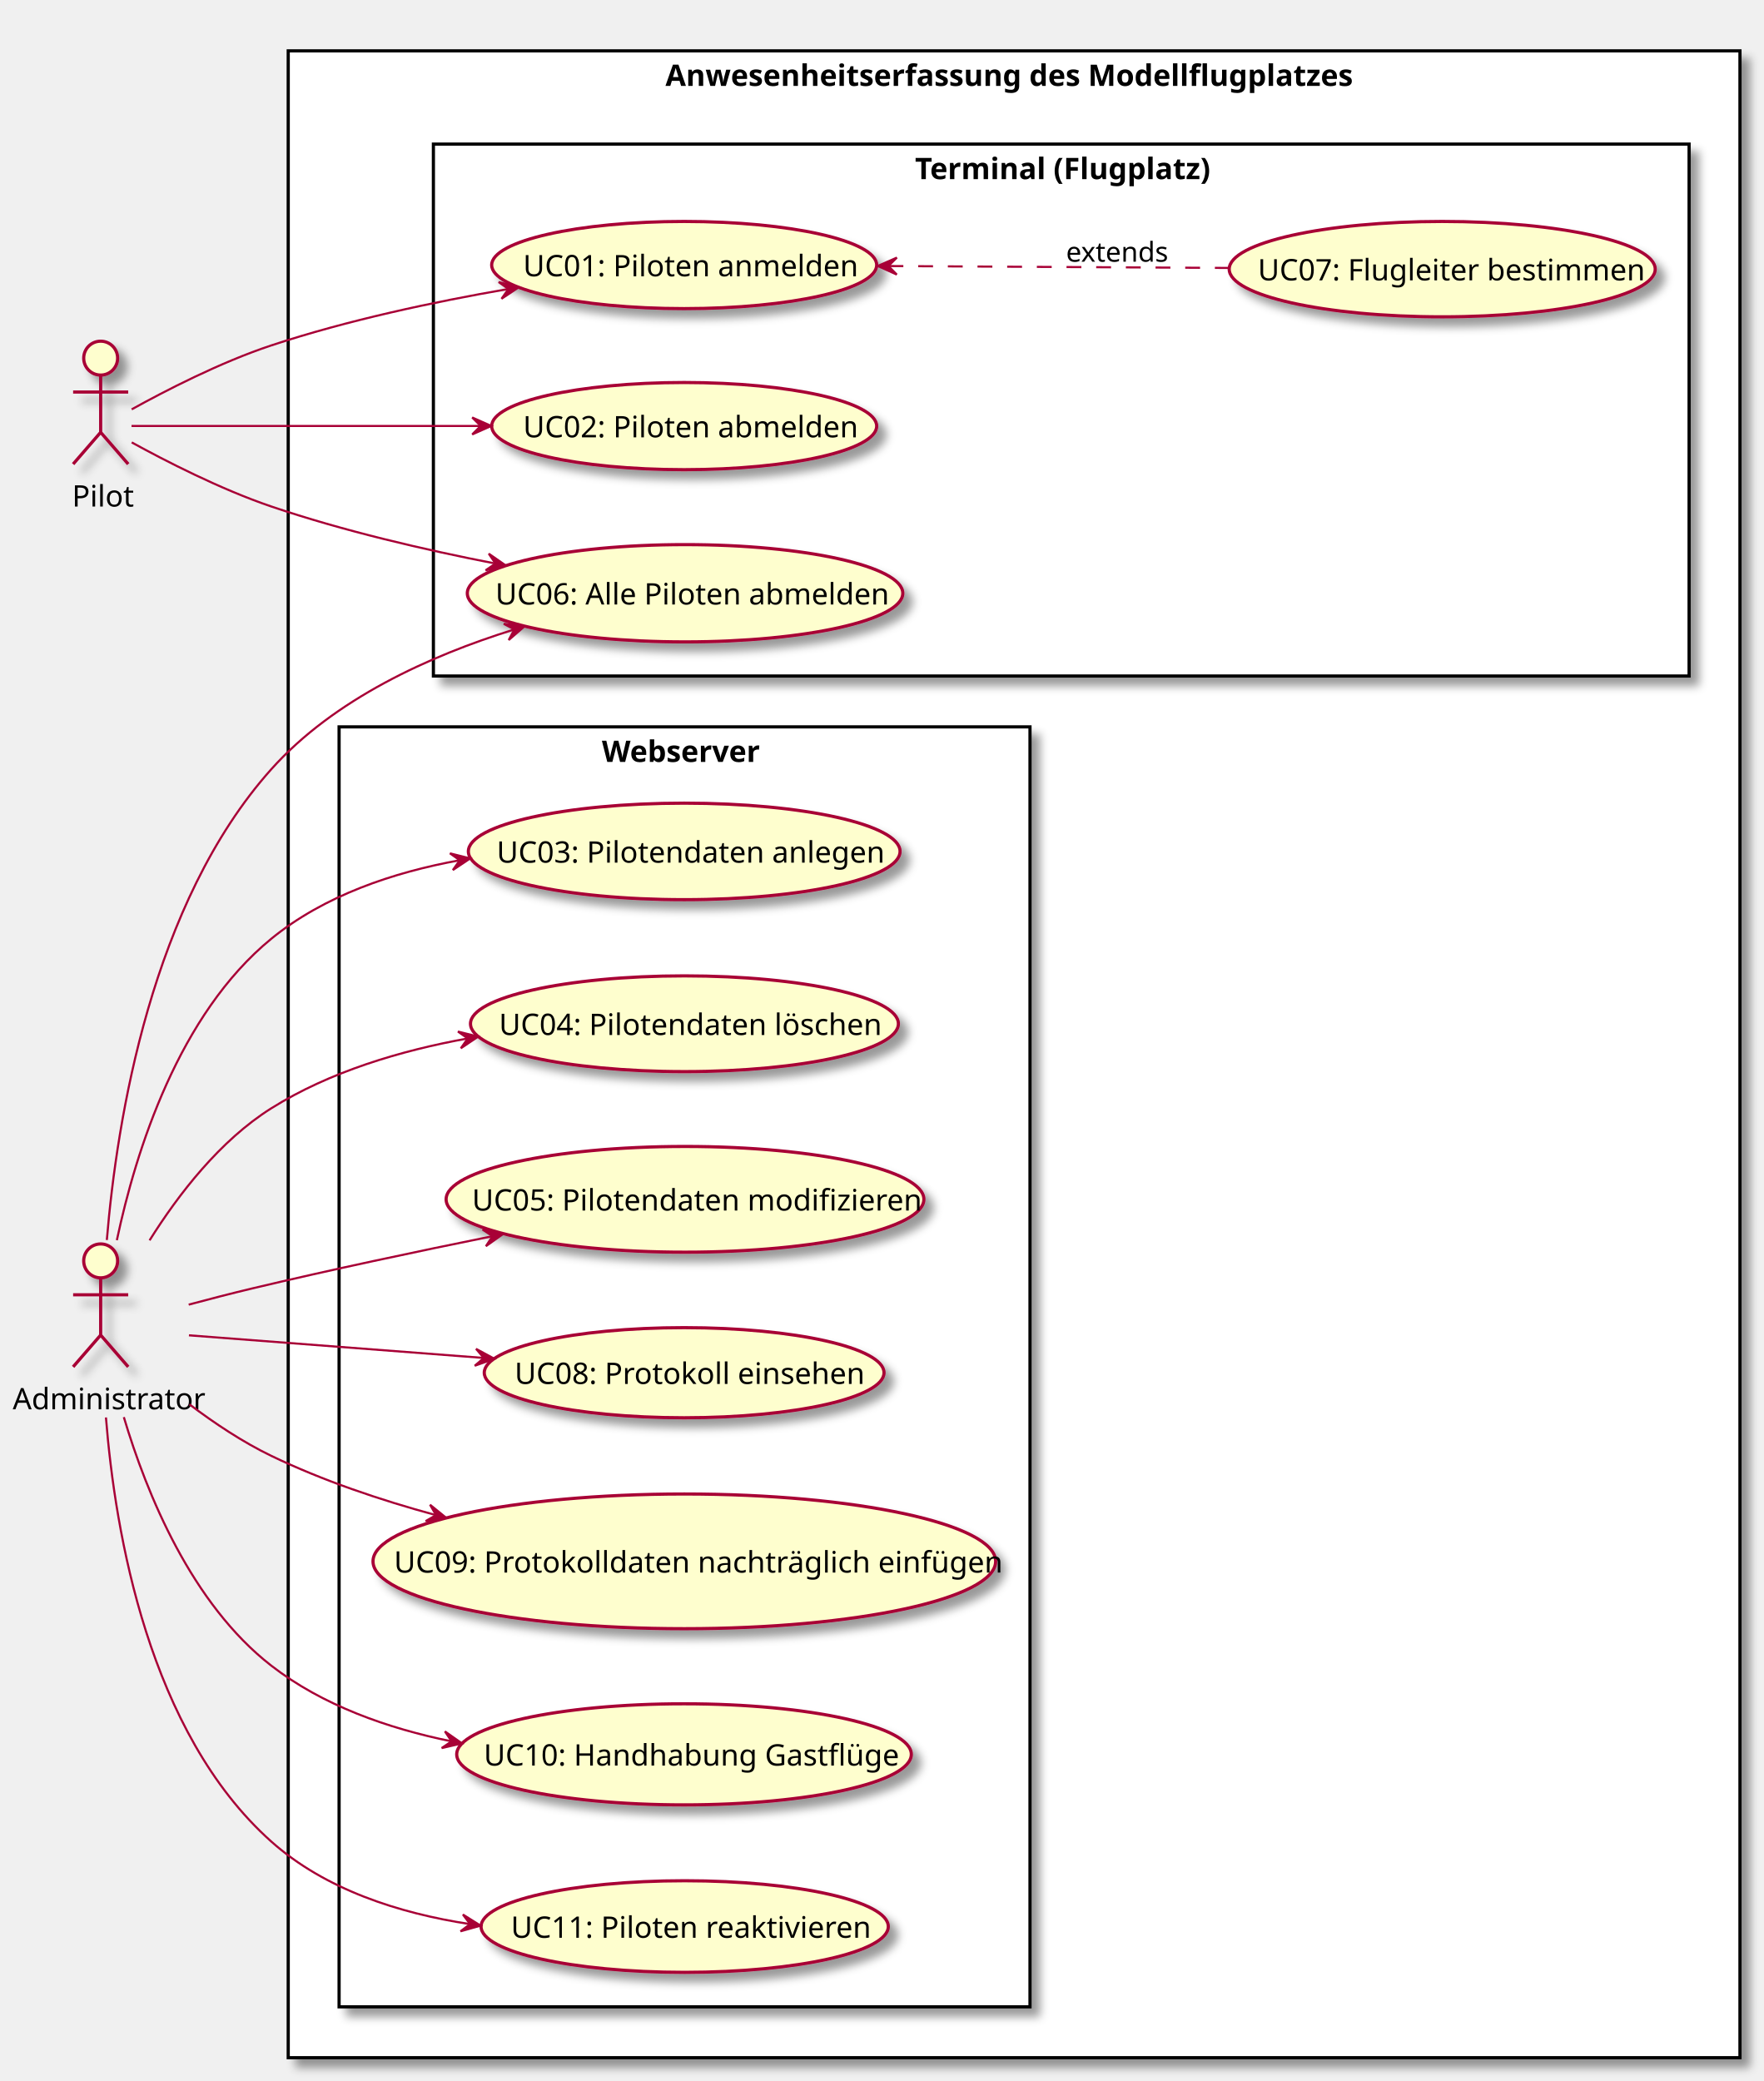
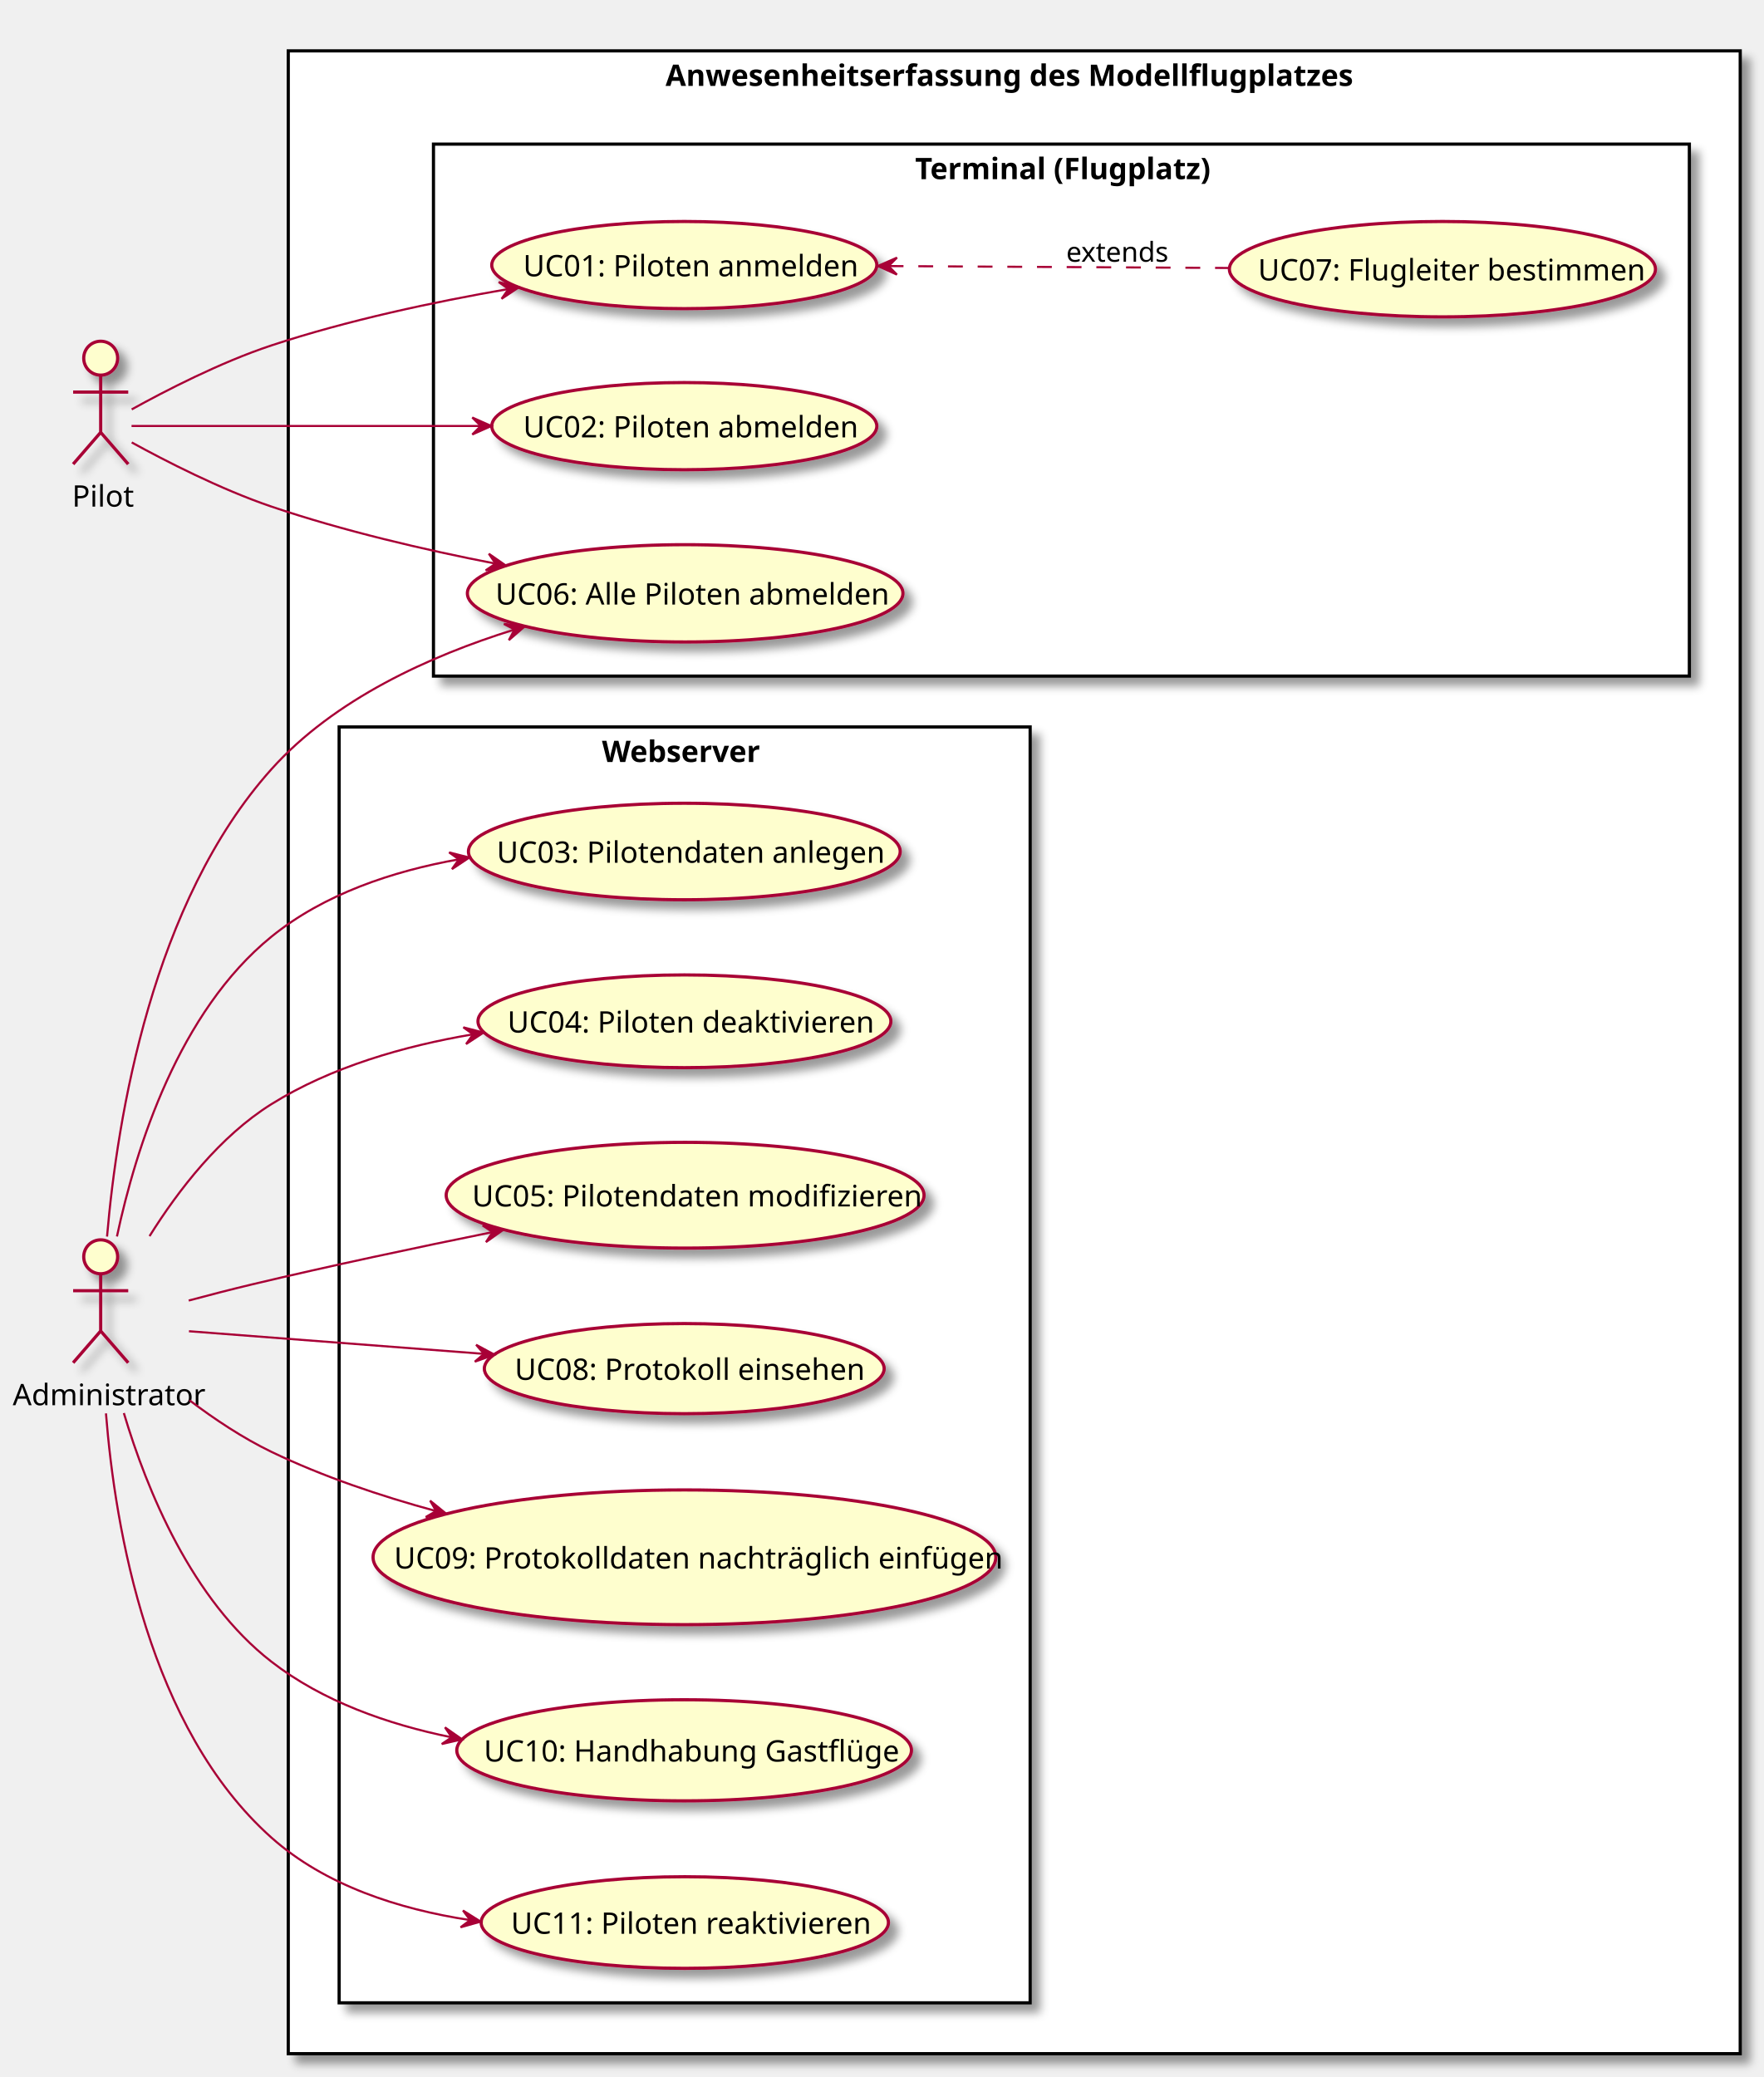
- <svg xmlns="http://www.w3.org/2000/svg" contentScriptType="application/ecmascript" contentStyleType="text/css" height="982px" preserveAspectRatio="none" style="width:832px;height:982px;" version="1.1" viewBox="0 0 832 982" width="832px" zoomAndPan="magnify">
+ <svg xmlns="http://www.w3.org/2000/svg" contentScriptType="application/ecmascript" contentStyleType="text/css" height="980px" preserveAspectRatio="none" style="width:832px;height:980px;" version="1.1" viewBox="0 0 832 980" width="832px" zoomAndPan="magnify">
  <defs>
-     <filter height="300%" id="f1bv6xwj4q6nup" width="300%" x="-1" y="-1">
+     <filter height="300%" id="fractepvz04qn" width="300%" x="-1" y="-1">
      <feGaussianBlur result="blurOut" stdDeviation="2.0" />
      <feColorMatrix in="blurOut" result="blurOut2" type="matrix" values="0 0 0 0 0 0 0 0 0 0 0 0 0 0 0 0 0 0 .4 0" />
      <feOffset dx="4.0" dy="4.0" in="blurOut2" result="blurOut3" />
      <feBlend in="SourceGraphic" in2="blurOut3" mode="normal" />
    </filter>
  </defs>
  <g>
-     <rect fill="#FFFFFF" filter="url(#f1bv6xwj4q6nup)" height="947" style="stroke: #000000; stroke-width: 1.5;" width="685" x="136" y="24" />
+     <rect fill="#FFFFFF" filter="url(#fractepvz04qn)" height="945" style="stroke: #000000; stroke-width: 1.5;" width="685" x="136" y="24" />
    <text fill="#000000" font-family="sans-serif" font-size="14" font-weight="bold" lengthAdjust="spacingAndGlyphs" textLength="329" x="314" y="40.533">
      Anwesenheitserfassung des Modellflugplatzes
    </text>
-     <rect fill="#FFFFFF" filter="url(#f1bv6xwj4q6nup)" height="251" style="stroke: #000000; stroke-width: 1.5;" width="592.5" x="204.5" y="68" />
+     <rect fill="#FFFFFF" filter="url(#fractepvz04qn)" height="251" style="stroke: #000000; stroke-width: 1.5;" width="592.5" x="204.5" y="68" />
    <text fill="#000000" font-family="sans-serif" font-size="14" font-weight="bold" lengthAdjust="spacingAndGlyphs" textLength="138" x="431.75" y="84.533">
      Terminal (Flugplatz)
    </text>
-     <rect fill="#FFFFFF" filter="url(#f1bv6xwj4q6nup)" height="604" style="stroke: #000000; stroke-width: 1.5;" width="326" x="160" y="343" />
+     <rect fill="#FFFFFF" filter="url(#fractepvz04qn)" height="602" style="stroke: #000000; stroke-width: 1.5;" width="326" x="160" y="343" />
    <text fill="#000000" font-family="sans-serif" font-size="14" font-weight="bold" lengthAdjust="spacingAndGlyphs" textLength="78" x="284" y="359.533">
      Webserver
    </text>
-     <ellipse cx="322.83" cy="125.066" fill="#FEFECE" filter="url(#f1bv6xwj4q6nup)" rx="90.83" ry="20.566" style="stroke: #A80036; stroke-width: 1.5;" />
+     <ellipse cx="322.83" cy="125.066" fill="#FEFECE" filter="url(#fractepvz04qn)" rx="90.83" ry="20.566" style="stroke: #A80036; stroke-width: 1.5;" />
    <text fill="#000000" font-family="sans-serif" font-size="14" lengthAdjust="spacingAndGlyphs" textLength="152" x="246.83" y="130.371">
      UC01: Piloten anmelden
    </text>
-     <ellipse cx="322.83" cy="201.066" fill="#FEFECE" filter="url(#f1bv6xwj4q6nup)" rx="90.83" ry="20.566" style="stroke: #A80036; stroke-width: 1.5;" />
+     <ellipse cx="322.83" cy="201.066" fill="#FEFECE" filter="url(#fractepvz04qn)" rx="90.83" ry="20.566" style="stroke: #A80036; stroke-width: 1.5;" />
    <text fill="#000000" font-family="sans-serif" font-size="14" lengthAdjust="spacingAndGlyphs" textLength="152" x="246.83" y="206.371">
      UC02: Piloten abmelden
    </text>
-     <ellipse cx="323.241" cy="279.948" fill="#FEFECE" filter="url(#f1bv6xwj4q6nup)" rx="102.741" ry="22.948" style="stroke: #A80036; stroke-width: 1.5;" />
+     <ellipse cx="323.241" cy="279.948" fill="#FEFECE" filter="url(#fractepvz04qn)" rx="102.741" ry="22.948" style="stroke: #A80036; stroke-width: 1.5;" />
    <text fill="#000000" font-family="sans-serif" font-size="14" lengthAdjust="spacingAndGlyphs" textLength="179" x="233.741" y="285.253">
      UC06: Alle Piloten abmelden
    </text>
-     <ellipse cx="680.504" cy="127.001" fill="#FEFECE" filter="url(#f1bv6xwj4q6nup)" rx="100.504" ry="22.501" style="stroke: #A80036; stroke-width: 1.5;" />
+     <ellipse cx="680.504" cy="127.001" fill="#FEFECE" filter="url(#fractepvz04qn)" rx="100.504" ry="22.501" style="stroke: #A80036; stroke-width: 1.5;" />
    <text fill="#000000" font-family="sans-serif" font-size="14" lengthAdjust="spacingAndGlyphs" textLength="174" x="593.504" y="132.305">
      UC07: Flugleiter bestimmen
    </text>
-     <ellipse cx="322.845" cy="401.769" fill="#FEFECE" filter="url(#f1bv6xwj4q6nup)" rx="101.845" ry="22.769" style="stroke: #A80036; stroke-width: 1.5;" />
+     <ellipse cx="322.845" cy="401.769" fill="#FEFECE" filter="url(#fractepvz04qn)" rx="101.845" ry="22.769" style="stroke: #A80036; stroke-width: 1.5;" />
    <text fill="#000000" font-family="sans-serif" font-size="14" lengthAdjust="spacingAndGlyphs" textLength="177" x="234.345" y="407.074">
      UC03: Pilotendaten anlegen
    </text>
-     <ellipse cx="322.951" cy="483.09" fill="#FEFECE" filter="url(#f1bv6xwj4q6nup)" rx="100.951" ry="22.59" style="stroke: #A80036; stroke-width: 1.5;" />
-     <text fill="#000000" font-family="sans-serif" font-size="14" lengthAdjust="spacingAndGlyphs" textLength="175" x="235.451" y="488.395">
-       UC04: Pilotendaten löschen
+     <ellipse cx="322.894" cy="481.879" fill="#FEFECE" filter="url(#fractepvz04qn)" rx="97.394" ry="21.879" style="stroke: #A80036; stroke-width: 1.5;" />
+     <text fill="#000000" font-family="sans-serif" font-size="14" lengthAdjust="spacingAndGlyphs" textLength="167" x="239.394" y="487.184">
+       UC04: Piloten deaktivieren
    </text>
-     <ellipse cx="323.219" cy="565.944" fill="#FEFECE" filter="url(#f1bv6xwj4q6nup)" rx="112.719" ry="24.944" style="stroke: #A80036; stroke-width: 1.5;" />
-     <text fill="#000000" font-family="sans-serif" font-size="14" lengthAdjust="spacingAndGlyphs" textLength="201" x="222.719" y="571.249">
+     <ellipse cx="323.219" cy="563.944" fill="#FEFECE" filter="url(#fractepvz04qn)" rx="112.719" ry="24.944" style="stroke: #A80036; stroke-width: 1.5;" />
+     <text fill="#000000" font-family="sans-serif" font-size="14" lengthAdjust="spacingAndGlyphs" textLength="201" x="222.719" y="569.249">
      UC05: Pilotendaten modifizieren
    </text>
-     <ellipse cx="322.813" cy="647.763" fill="#FEFECE" filter="url(#f1bv6xwj4q6nup)" rx="94.313" ry="21.263" style="stroke: #A80036; stroke-width: 1.5;" />
-     <text fill="#000000" font-family="sans-serif" font-size="14" lengthAdjust="spacingAndGlyphs" textLength="160" x="242.813" y="653.067">
+     <ellipse cx="322.813" cy="645.763" fill="#FEFECE" filter="url(#fractepvz04qn)" rx="94.313" ry="21.263" style="stroke: #A80036; stroke-width: 1.5;" />
+     <text fill="#000000" font-family="sans-serif" font-size="14" lengthAdjust="spacingAndGlyphs" textLength="160" x="242.813" y="651.067">
      UC08: Protokoll einsehen
    </text>
-     <ellipse cx="322.899" cy="736.78" fill="#FEFECE" filter="url(#f1bv6xwj4q6nup)" rx="146.899" ry="31.78" style="stroke: #A80036; stroke-width: 1.5;" />
-     <text fill="#000000" font-family="sans-serif" font-size="14" lengthAdjust="spacingAndGlyphs" textLength="274" x="185.899" y="742.085">
+     <ellipse cx="322.899" cy="734.78" fill="#FEFECE" filter="url(#fractepvz04qn)" rx="146.899" ry="31.78" style="stroke: #A80036; stroke-width: 1.5;" />
+     <text fill="#000000" font-family="sans-serif" font-size="14" lengthAdjust="spacingAndGlyphs" textLength="274" x="185.899" y="740.085">
      UC09: Protokolldaten nachträglich einfügen
    </text>
-     <ellipse cx="322.751" cy="827.85" fill="#FEFECE" filter="url(#f1bv6xwj4q6nup)" rx="107.251" ry="23.85" style="stroke: #A80036; stroke-width: 1.5;" />
-     <text fill="#000000" font-family="sans-serif" font-size="14" lengthAdjust="spacingAndGlyphs" textLength="189" x="228.251" y="833.155">
+     <ellipse cx="322.751" cy="825.85" fill="#FEFECE" filter="url(#fractepvz04qn)" rx="107.251" ry="23.85" style="stroke: #A80036; stroke-width: 1.5;" />
+     <text fill="#000000" font-family="sans-serif" font-size="14" lengthAdjust="spacingAndGlyphs" textLength="189" x="228.251" y="831.155">
      UC10: Handhabung Gastflüge
    </text>
-     <ellipse cx="323.07" cy="909.114" fill="#FEFECE" filter="url(#f1bv6xwj4q6nup)" rx="96.07" ry="21.614" style="stroke: #A80036; stroke-width: 1.5;" />
-     <text fill="#000000" font-family="sans-serif" font-size="14" lengthAdjust="spacingAndGlyphs" textLength="164" x="241.07" y="914.419">
+     <ellipse cx="323.07" cy="907.114" fill="#FEFECE" filter="url(#fractepvz04qn)" rx="96.07" ry="21.614" style="stroke: #A80036; stroke-width: 1.5;" />
+     <text fill="#000000" font-family="sans-serif" font-size="14" lengthAdjust="spacingAndGlyphs" textLength="164" x="241.07" y="912.419">
      UC11: Piloten reaktivieren
    </text>
-     <ellipse cx="47.5" cy="169" fill="#FEFECE" filter="url(#f1bv6xwj4q6nup)" rx="8" ry="8" style="stroke: #A80036; stroke-width: 1.5;" />
-     <path d="M47.5,177 L47.5,204 M34.5,185 L60.5,185 M47.5,204 L34.5,219 M47.5,204 L60.5,219 " fill="none" filter="url(#f1bv6xwj4q6nup)" style="stroke: #A80036; stroke-width: 1.5;" />
+     <ellipse cx="47.5" cy="169" fill="#FEFECE" filter="url(#fractepvz04qn)" rx="8" ry="8" style="stroke: #A80036; stroke-width: 1.5;" />
+     <path d="M47.5,177 L47.5,204 M34.5,185 L60.5,185 M47.5,204 L34.5,219 M47.5,204 L60.5,219 " fill="none" filter="url(#fractepvz04qn)" style="stroke: #A80036; stroke-width: 1.5;" />
    <text fill="#000000" font-family="sans-serif" font-size="14" lengthAdjust="spacingAndGlyphs" textLength="27" x="34" y="239.033">
      Pilot
    </text>
-     <ellipse cx="47.5" cy="595" fill="#FEFECE" filter="url(#f1bv6xwj4q6nup)" rx="8" ry="8" style="stroke: #A80036; stroke-width: 1.5;" />
-     <path d="M47.5,603 L47.5,630 M34.5,611 L60.5,611 M47.5,630 L34.5,645 M47.5,630 L60.5,645 " fill="none" filter="url(#f1bv6xwj4q6nup)" style="stroke: #A80036; stroke-width: 1.5;" />
-     <text fill="#000000" font-family="sans-serif" font-size="14" lengthAdjust="spacingAndGlyphs" textLength="83" x="6" y="665.033">
+     <ellipse cx="47.5" cy="593" fill="#FEFECE" filter="url(#fractepvz04qn)" rx="8" ry="8" style="stroke: #A80036; stroke-width: 1.5;" />
+     <path d="M47.5,601 L47.5,628 M34.5,609 L60.5,609 M47.5,628 L34.5,643 M47.5,628 L60.5,643 " fill="none" filter="url(#fractepvz04qn)" style="stroke: #A80036; stroke-width: 1.5;" />
+     <text fill="#000000" font-family="sans-serif" font-size="14" lengthAdjust="spacingAndGlyphs" textLength="83" x="6" y="663.033">
      Administrator
    </text>
    <path d="M62.13,193.17 C77.62,184.59 103.89,170.98 128,163 C163.87,151.13 204.76,142.44 239.73,136.39 " fill="none" id="Pilot-&gt;UC01: Piloten anmelden" style="stroke: #A80036; stroke-width: 1.0;" />
    <polygon fill="#A80036" points="244.84,135.52,235.294,133.094,239.911,136.363,236.643,140.98,244.84,135.52" style="stroke: #A80036; stroke-width: 1.0;" />
    <path d="M419.24,125.54 C468.84,125.81 529.47,126.16 579.72,126.44 " fill="none" id="UC01: Piloten anmelden&lt;-UC07: Flugleiter bestimmen" style="stroke: #A80036; stroke-width: 1.0; stroke-dasharray: 7.0,7.0;" />
    <polygon fill="#A80036" points="414.17,125.51,423.147,129.561,419.17,125.539,423.193,121.561,414.17,125.51" style="stroke: #A80036; stroke-width: 1.0;" />
    <text fill="#000000" font-family="sans-serif" font-size="13" lengthAdjust="spacingAndGlyphs" textLength="46" x="503" y="123.495">
      extends
    </text>
    <path d="M62.06,201 C91.89,201 165.41,201 226.67,201 " fill="none" id="Pilot-&gt;UC02: Piloten abmelden" style="stroke: #A80036; stroke-width: 1.0;" />
    <polygon fill="#A80036" points="231.81,201,222.81,197,226.81,201,222.81,205,231.81,201" style="stroke: #A80036; stroke-width: 1.0;" />
    <path d="M62.15,208.76 C77.66,217.29 103.95,230.84 128,239 C161.87,250.49 200.2,259.41 233.79,265.95 " fill="none" id="Pilot-&gt;UC06: Alle Piloten abmelden" style="stroke: #A80036; stroke-width: 1.0;" />
    <polygon fill="#A80036" points="238.71,266.89,230.625,261.266,233.8,265.948,229.118,269.123,238.71,266.89" style="stroke: #A80036; stroke-width: 1.0;" />
-     <path d="M55.14,585.23 C64.12,542.9 84.37,478.69 128,443 C152.91,422.62 185.51,411.66 216.85,405.95 " fill="none" id="Administrator-&gt;UC03: Pilotendaten anlegen" style="stroke: #A80036; stroke-width: 1.0;" />
-     <polygon fill="#A80036" points="221.86,405.08,212.308,402.681,216.934,405.937,213.679,410.563,221.86,405.08" style="stroke: #A80036; stroke-width: 1.0;" />
-     <path d="M70.58,585.3 C84.27,563.46 103.85,538.17 128,523 C155.51,505.73 189.12,495.75 220.6,490.05 " fill="none" id="Administrator-&gt;UC04: Pilotendaten löschen" style="stroke: #A80036; stroke-width: 1.0;" />
-     <polygon fill="#A80036" points="225.63,489.17,216.077,486.776,220.704,490.029,217.451,494.657,225.63,489.17" style="stroke: #A80036; stroke-width: 1.0;" />
-     <path d="M89.03,615.64 C98.81,613.02 109.26,610.32 119,608 C155.87,599.22 196.77,590.56 232.13,583.4 " fill="none" id="Administrator-&gt;UC05: Pilotendaten modifizieren" style="stroke: #A80036; stroke-width: 1.0;" />
-     <polygon fill="#A80036" points="237.31,582.36,227.698,580.213,232.408,583.346,229.276,588.056,237.31,582.36" style="stroke: #A80036; stroke-width: 1.0;" />
-     <path d="M89.15,630.12 C125.69,632.93 180.74,637.15 228.14,640.79 " fill="none" id="Administrator-&gt;UC08: Protokoll einsehen" style="stroke: #A80036; stroke-width: 1.0;" />
-     <polygon fill="#A80036" points="233.29,641.19,224.625,636.508,228.305,640.804,224.008,644.484,233.29,641.19" style="stroke: #A80036; stroke-width: 1.0;" />
-     <path d="M89.39,662.69 C101.24,671.65 114.61,680.54 128,687 C152.18,698.66 179.42,707.84 205.68,714.97 " fill="none" id="Administrator-&gt;UC09: Protokolldaten nachträglich einfügen" style="stroke: #A80036; stroke-width: 1.0;" />
-     <polygon fill="#A80036" points="210.57,716.27,202.919,710.068,205.742,714.97,200.84,717.793,210.57,716.27" style="stroke: #A80036; stroke-width: 1.0;" />
-     <path d="M58.43,668.73 C69.31,705.24 90.46,756.85 128,786 C152.19,804.78 182.96,815.58 212.83,821.68 " fill="none" id="Administrator-&gt;UC10: Handhabung Gastflüge" style="stroke: #A80036; stroke-width: 1.0;" />
-     <polygon fill="#A80036" points="218,822.69,209.934,817.039,213.093,821.731,208.4,824.89,218,822.69" style="stroke: #A80036; stroke-width: 1.0;" />
-     <path d="M50.41,585.14 C55.14,528.19 71.53,426.16 128,363 C157.68,329.81 202.9,309.42 242.23,297.17 " fill="none" id="Administrator-&gt;UC06: Alle Piloten abmelden" style="stroke: #A80036; stroke-width: 1.0;" />
-     <polygon fill="#A80036" points="247.48,295.57,237.705,294.365,242.697,297.026,240.035,302.018,247.48,295.57" style="stroke: #A80036; stroke-width: 1.0;" />
-     <path d="M49.99,668.88 C54.3,723.31 70.25,817.49 128,869 C153.46,891.71 188.31,902.82 221.46,907.92 " fill="none" id="Administrator-&gt;UC11: Piloten reaktivieren" style="stroke: #A80036; stroke-width: 1.0;" />
-     <polygon fill="#A80036" points="226.76,908.69,218.425,903.444,221.811,907.975,217.28,911.362,226.76,908.69" style="stroke: #A80036; stroke-width: 1.0;" />
+     <path d="M55.17,583.41 C64.18,541.26 84.44,477.38 128,442 C152.83,421.83 185.23,411.04 216.42,405.47 " fill="none" id="Administrator-&gt;UC03: Pilotendaten anlegen" style="stroke: #A80036; stroke-width: 1.0;" />
+     <polygon fill="#A80036" points="221.42,404.62,211.876,402.19,216.491,405.461,213.22,410.076,221.42,404.62" style="stroke: #A80036; stroke-width: 1.0;" />
+     <path d="M70.55,583.25 C84.23,561.4 103.81,536.11 128,521 C156.21,503.38 190.83,493.51 222.98,488.05 " fill="none" id="Administrator-&gt;UC04: Piloten deaktivieren" style="stroke: #A80036; stroke-width: 1.0;" />
+     <polygon fill="#A80036" points="228.12,487.21,218.588,484.731,223.187,488.025,219.892,492.624,228.12,487.21" style="stroke: #A80036; stroke-width: 1.0;" />
+     <path d="M89.03,613.64 C98.81,611.02 109.26,608.32 119,606 C155.87,597.22 196.77,588.56 232.13,581.4 " fill="none" id="Administrator-&gt;UC05: Pilotendaten modifizieren" style="stroke: #A80036; stroke-width: 1.0;" />
+     <polygon fill="#A80036" points="237.31,580.36,227.698,578.213,232.408,581.346,229.276,586.056,237.31,580.36" style="stroke: #A80036; stroke-width: 1.0;" />
+     <path d="M89.15,628.12 C125.69,630.93 180.74,635.15 228.14,638.79 " fill="none" id="Administrator-&gt;UC08: Protokoll einsehen" style="stroke: #A80036; stroke-width: 1.0;" />
+     <polygon fill="#A80036" points="233.29,639.19,224.625,634.508,228.305,638.804,224.008,642.484,233.29,639.19" style="stroke: #A80036; stroke-width: 1.0;" />
+     <path d="M89.39,660.69 C101.24,669.65 114.61,678.54 128,685 C152.18,696.66 179.42,705.84 205.68,712.97 " fill="none" id="Administrator-&gt;UC09: Protokolldaten nachträglich einfügen" style="stroke: #A80036; stroke-width: 1.0;" />
+     <polygon fill="#A80036" points="210.57,714.27,202.919,708.068,205.742,712.97,200.84,715.793,210.57,714.27" style="stroke: #A80036; stroke-width: 1.0;" />
+     <path d="M58.43,666.73 C69.31,703.24 90.46,754.85 128,784 C152.19,802.78 182.96,813.58 212.83,819.68 " fill="none" id="Administrator-&gt;UC10: Handhabung Gastflüge" style="stroke: #A80036; stroke-width: 1.0;" />
+     <polygon fill="#A80036" points="218,820.69,209.934,815.039,213.093,819.731,208.4,822.89,218,820.69" style="stroke: #A80036; stroke-width: 1.0;" />
+     <path d="M50.5,583.45 C55.35,526.92 71.86,425.66 128,363 C157.71,329.84 202.94,309.46 242.25,297.19 " fill="none" id="Administrator-&gt;UC06: Alle Piloten abmelden" style="stroke: #A80036; stroke-width: 1.0;" />
+     <polygon fill="#A80036" points="247.51,295.59,237.735,294.385,242.727,297.046,240.065,302.038,247.51,295.59" style="stroke: #A80036; stroke-width: 1.0;" />
+     <path d="M49.99,666.88 C54.3,721.31 70.25,815.49 128,867 C153.46,889.71 188.31,900.82 221.46,905.92 " fill="none" id="Administrator-&gt;UC11: Piloten reaktivieren" style="stroke: #A80036; stroke-width: 1.0;" />
+     <polygon fill="#A80036" points="226.76,906.69,218.425,901.444,221.811,905.975,217.28,909.362,226.76,906.69" style="stroke: #A80036; stroke-width: 1.0;" />
  </g>
</svg>
